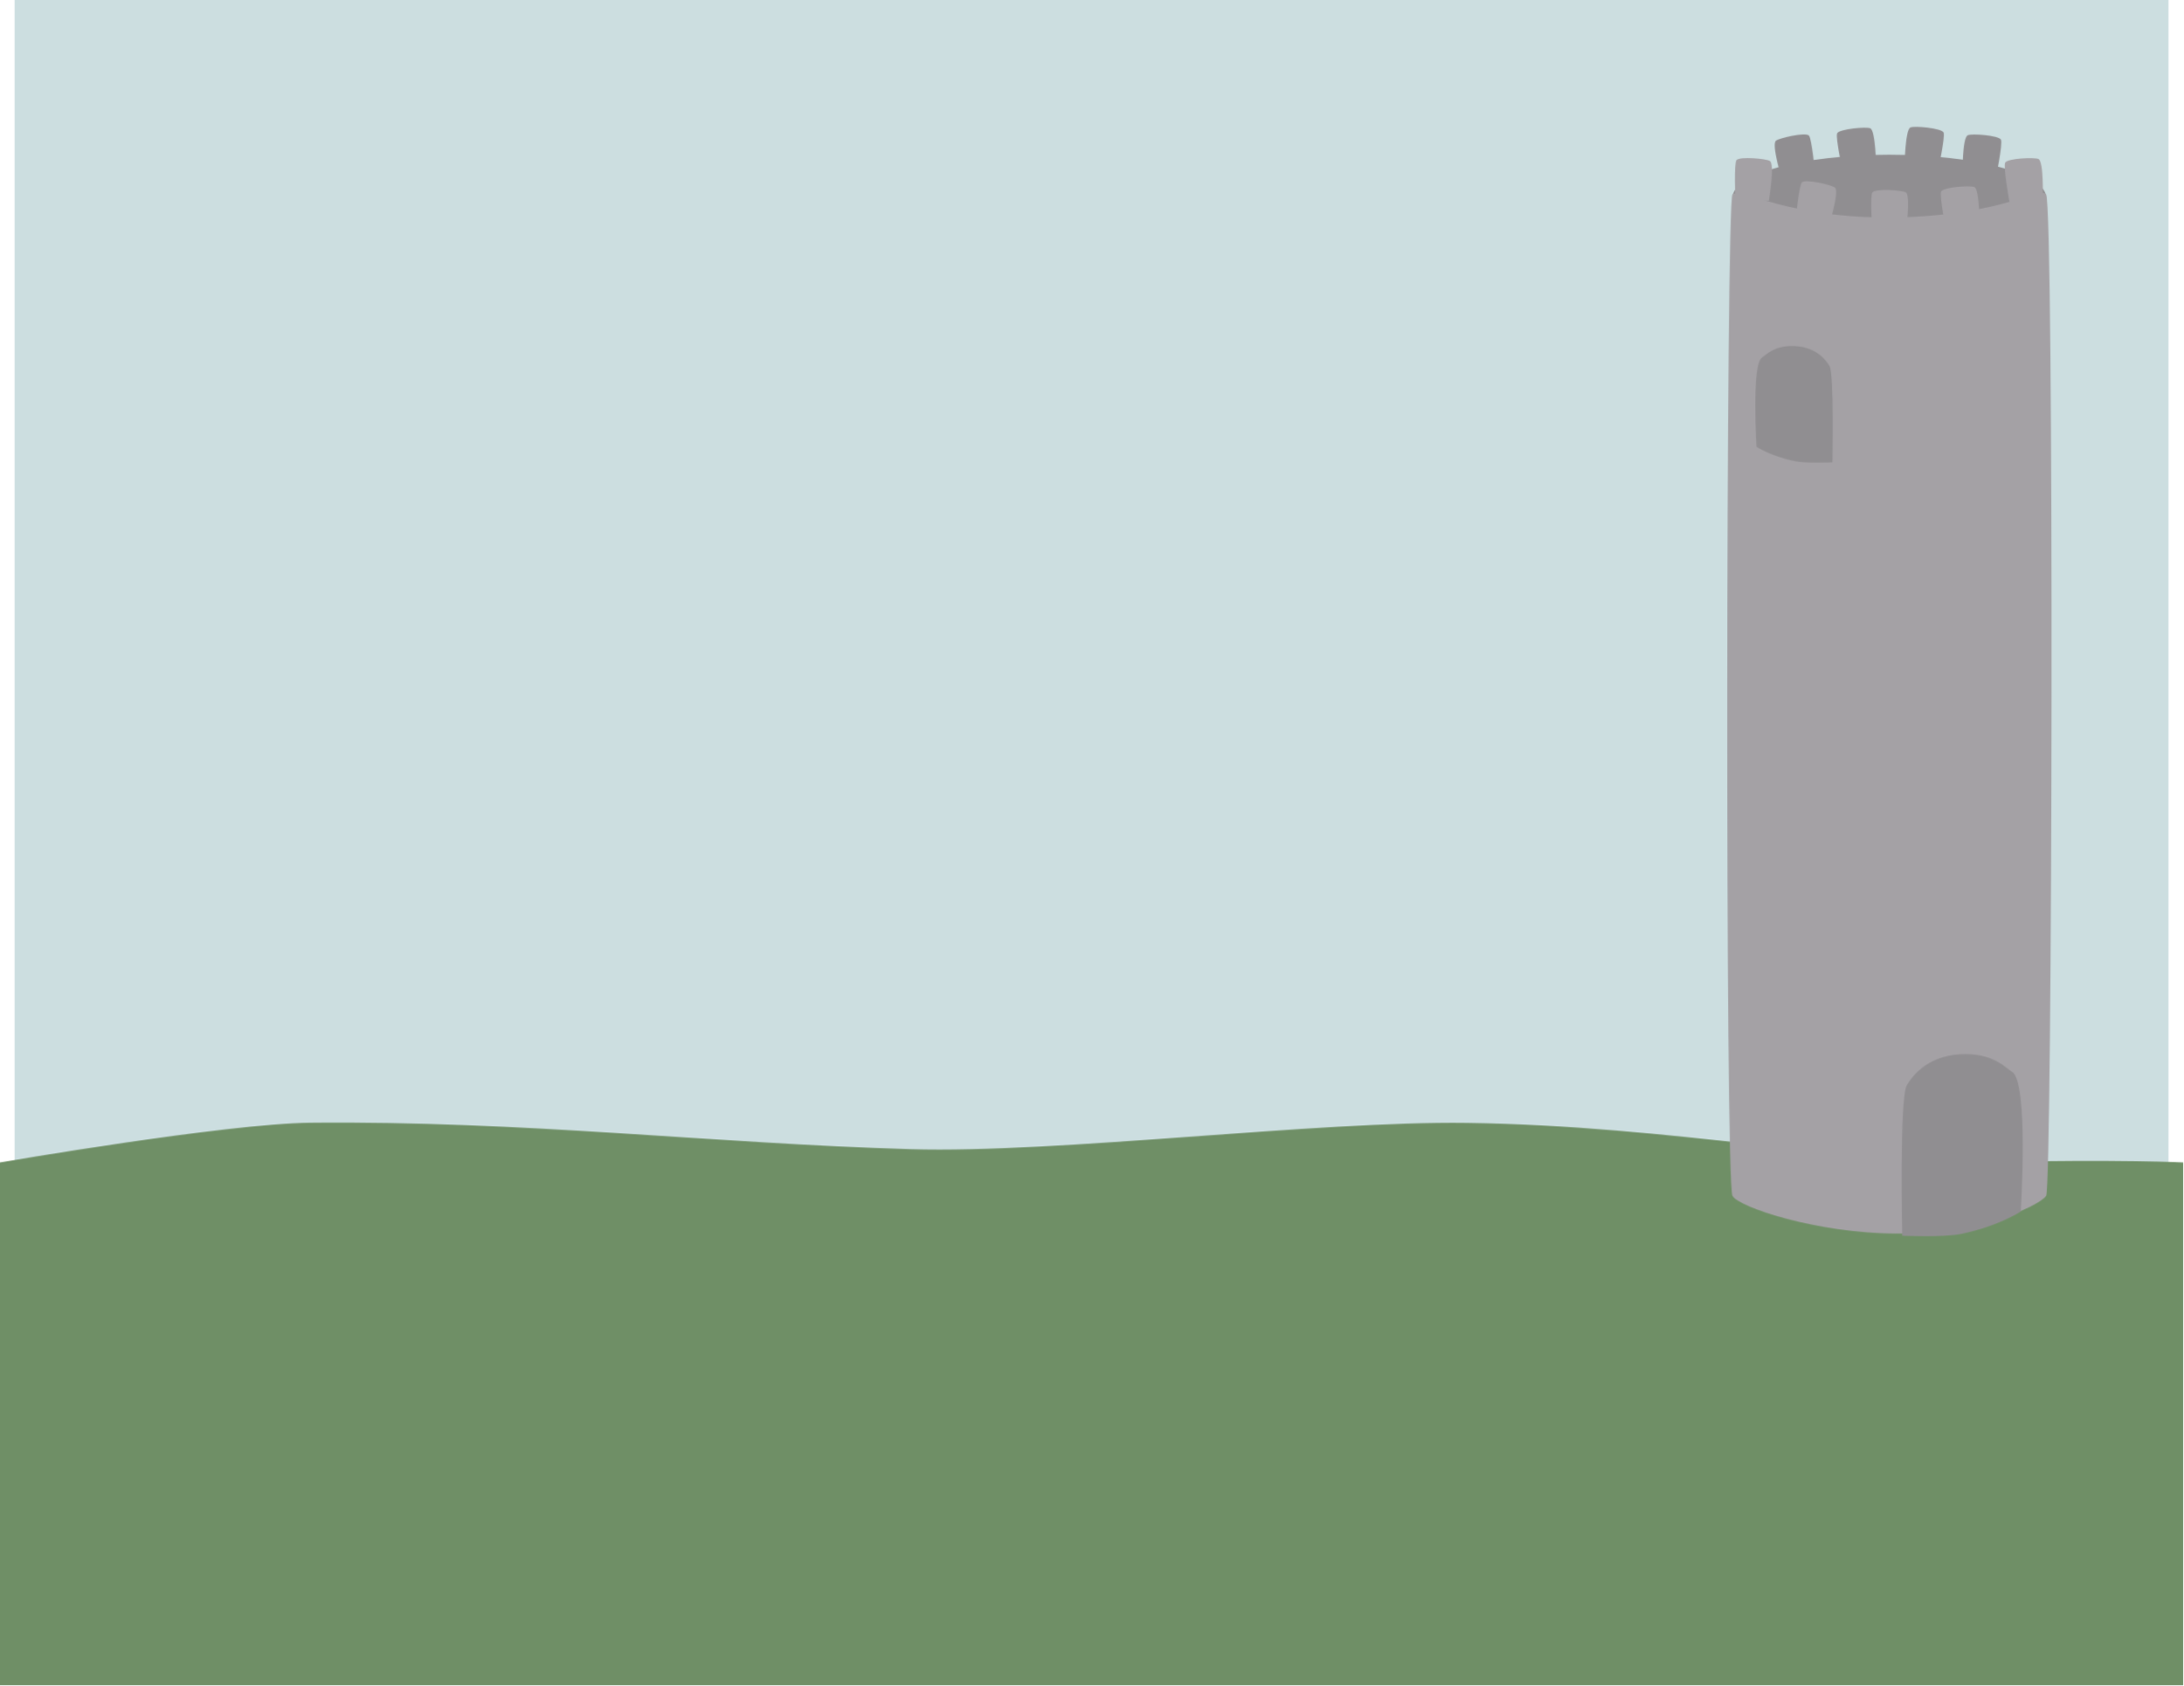
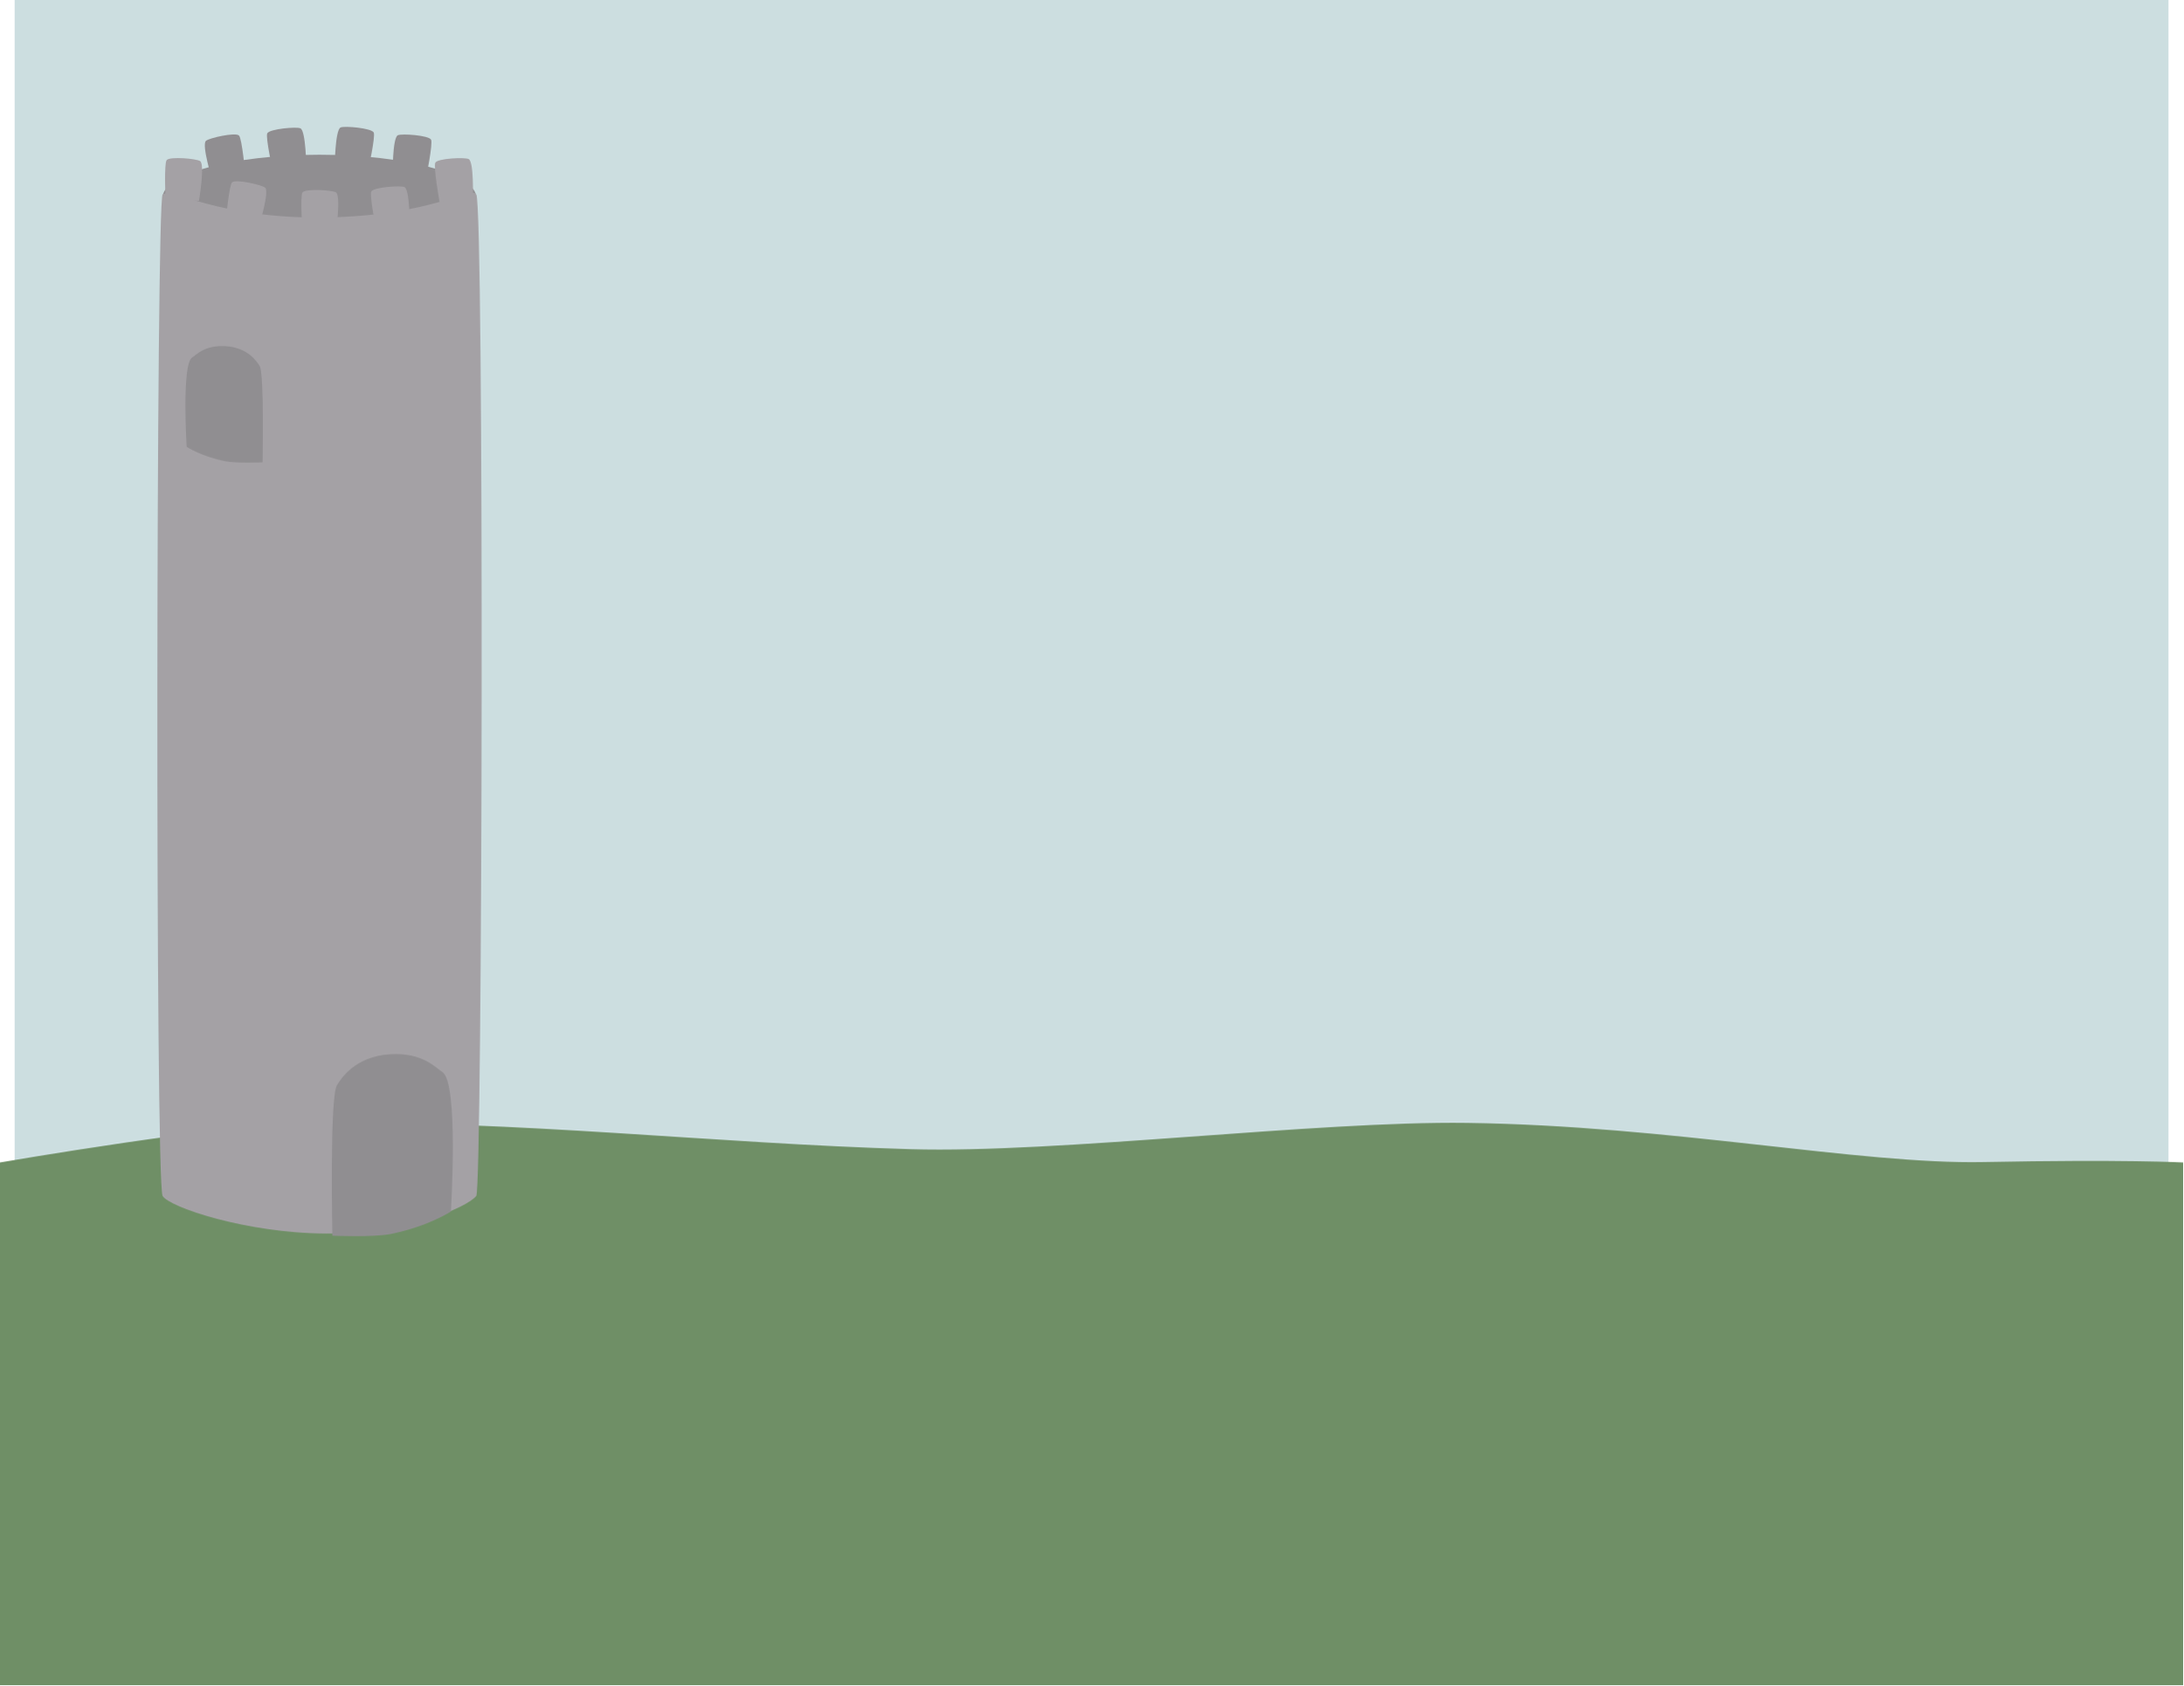
<svg xmlns="http://www.w3.org/2000/svg" version="1.1" width="522" height="403" viewBox="0,0,522,403">
  <g transform="translate(21,19.5)">
    <g stroke="none" stroke-width="0" stroke-miterlimit="10">
      <path d="M-17.5,379.5v-399h515v399z" fill="#ccdee0" />
-       <path d="M468.25,27.75c0,5.661 -16.789,10.25 -37.5,10.25c-20.711,0 -37.5,-4.589 -37.5,-10.25c0,-5.661 16.789,-10.25 37.5,-10.25c20.711,0 37.5,4.589 37.5,10.25z" fill="#908e91" />
+       <path d="M92.875,27.75c0,5.661 -16.789,10.25 -37.5,10.25c-20.711,0 -37.5,-4.589 -37.5,-10.25c0,-5.661 16.789,-10.25 37.5,-10.25c20.711,0 37.5,4.589 37.5,10.25z" fill="#908e91" />
      <path d="M-21,383.5v-125c0,0 53.89,-9.3 74.25,-9.5c50.972,-0.5 95.916,4.937 143.505,6.326c35.051,1.023 97.181,-6.77 133.008,-6.285c48.705,0.66 93.904,9.947 123.494,9.364c33.755,-0.665 47.743,0.095 47.743,0.095v125z" fill="#6f8f66" />
-       <path d="M393.25,266.5c-1.799,-3.101 -1.542,-238.262 0,-239.5c2.219,-1.781 12.948,5.811 38.5,5.5c26.391,-0.364 35.001,-7.638 36.5,-5.5c1.907,2.72 1.503,237.598 0,239.5c-2.268,2.869 -17.124,9.11 -36,9c-19.068,-0.111 -37.445,-6.32 -39,-9z" fill="#a4a1a5" />
-       <path d="M393.946,28.277c0,0 -0.374,-8.693 0.279,-9.493c0.754,-0.925 7.139,-0.348 7.997,0.235c1.202,0.817 -0.279,9.493 -0.279,9.493z" fill="#a4a1a5" />
-       <path d="M459.475,28.818c0,0 -1.542,-8.563 -1.003,-9.444c0.623,-1.019 7.027,-1.307 7.955,-0.845c1.301,0.647 1.003,9.444 1.003,9.444z" fill="#a4a1a5" />
-       <path d="M426.7,36c0,0 -0.629,-8.678 0,-9.498c0.727,-0.947 7.126,-0.558 8,0c1.225,0.781 0,9.498 0,9.498z" fill="#a4a1a5" />
-       <path d="M444.392,35.696c0,0 -1.755,-8.522 -1.239,-9.416c0.597,-1.034 6.992,-1.482 7.932,-1.043c1.316,0.615 1.239,9.416 1.239,9.416z" fill="#a4a1a5" />
-       <path d="M408.346,33.472c0,0 0.77,-8.666 1.523,-9.375c0.869,-0.818 7.123,0.592 7.897,1.282c1.084,0.967 -1.523,9.375 -1.523,9.375z" fill="#a4a1a5" />
-       <path d="M419.694,21.758c0,0 -1.911,-8.488 -1.411,-9.392c0.578,-1.045 6.964,-1.61 7.911,-1.189c1.327,0.59 1.411,9.392 1.411,9.392z" fill="#908e91" />
-       <path d="M448.259,22.253c0,0 -0.078,-8.802 1.239,-9.416c0.94,-0.439 7.335,0.01 7.932,1.043c0.517,0.895 -1.239,9.416 -1.239,9.416z" fill="#908e91" />
-       <path d="M405.133,23.555c0,0 -2.606,-8.407 -1.523,-9.375c0.774,-0.691 7.027,-2.101 7.897,-1.282c0.752,0.708 1.523,9.375 1.523,9.375z" fill="#908e91" />
-       <path d="M434.399,20.369c0,0 0.084,-8.802 1.411,-9.392c0.948,-0.421 7.333,0.144 7.911,1.189c0.5,0.904 -1.411,9.392 -1.411,9.392z" fill="#908e91" />
-       <path d="M433.844,276.017c0,0 -0.701,-33.084 1.098,-36.003c1.039,-1.686 4.402,-6.876 12.678,-7.389c7.934,-0.492 11.04,3.365 12.476,4.205c4.023,2.352 2.08,33.4 2.08,33.4c0,0 -5.329,3.53 -14.312,5.367c-4.114,0.842 -14.02,0.419 -14.02,0.419z" fill="#908e91" />
-       <path d="M408.172,90.786c-5.751,-1.176 -9.163,-3.436 -9.163,-3.436c0,0 -1.244,-19.877 1.332,-21.382c0.919,-0.537 2.908,-3.007 7.987,-2.692c5.298,0.328 7.451,3.651 8.116,4.731c1.151,1.868 0.703,23.048 0.703,23.048c0,0 -6.341,0.27 -8.975,-0.269z" fill="#908e91" />
+       <path d="M17.875,266.5c-1.799,-3.101 -1.542,-238.262 0,-239.5c2.219,-1.781 12.948,5.811 38.5,5.5c26.391,-0.364 35.001,-7.638 36.5,-5.5c1.907,2.72 1.503,237.598 0,239.5c-2.268,2.869 -17.124,9.11 -36,9c-19.068,-0.111 -37.445,-6.32 -39,-9z" fill="#a4a1a5" />
+       <path d="M18.57,28.277c0,0 -0.374,-8.693 0.279,-9.493c0.754,-0.925 7.139,-0.348 7.997,0.235c1.202,0.817 -0.279,9.493 -0.279,9.493z" fill="#a4a1a5" />
+       <path d="M84.1,28.818c0,0 -1.542,-8.563 -1.003,-9.444c0.623,-1.019 7.027,-1.307 7.955,-0.845c1.301,0.647 1.003,9.444 1.003,9.444z" fill="#a4a1a5" />
+       <path d="M51.325,36c0,0 -0.629,-8.678 0,-9.498c0.727,-0.947 7.126,-0.558 8,0c1.225,0.781 0,9.498 0,9.498z" fill="#a4a1a5" />
+       <path d="M69.017,35.696c0,0 -1.755,-8.522 -1.239,-9.416c0.597,-1.034 6.992,-1.482 7.932,-1.043c1.316,0.615 1.239,9.416 1.239,9.416z" fill="#a4a1a5" />
+       <path d="M32.971,33.472c0,0 0.77,-8.666 1.523,-9.375c0.869,-0.818 7.123,0.592 7.897,1.282c1.084,0.967 -1.523,9.375 -1.523,9.375z" fill="#a4a1a5" />
+       <path d="M44.319,21.758c0,0 -1.911,-8.488 -1.411,-9.392c0.578,-1.045 6.964,-1.61 7.911,-1.189c1.327,0.59 1.411,9.392 1.411,9.392z" fill="#908e91" />
+       <path d="M72.884,22.253c0,0 -0.078,-8.802 1.239,-9.416c0.94,-0.439 7.335,0.01 7.932,1.043c0.517,0.895 -1.239,9.416 -1.239,9.416z" fill="#908e91" />
+       <path d="M29.757,23.555c0,0 -2.606,-8.407 -1.523,-9.375c0.774,-0.691 7.027,-2.101 7.897,-1.282c0.752,0.708 1.523,9.375 1.523,9.375z" fill="#908e91" />
+       <path d="M59.024,20.369c0,0 0.084,-8.802 1.411,-9.392c0.948,-0.421 7.333,0.144 7.911,1.189c0.5,0.904 -1.411,9.392 -1.411,9.392z" fill="#908e91" />
+       <path d="M58.468,276.017c0,0 -0.701,-33.084 1.098,-36.003c1.039,-1.686 4.402,-6.876 12.678,-7.389c7.934,-0.492 11.04,3.365 12.476,4.205c4.023,2.352 2.08,33.4 2.08,33.4c0,0 -5.329,3.53 -14.312,5.367c-4.114,0.842 -14.02,0.419 -14.02,0.419z" fill="#908e91" />
+       <path d="M32.797,90.786c-5.751,-1.176 -9.163,-3.436 -9.163,-3.436c0,0 -1.244,-19.877 1.332,-21.382c0.919,-0.537 2.908,-3.007 7.987,-2.692c5.298,0.328 7.451,3.651 8.116,4.731c1.151,1.868 0.703,23.048 0.703,23.048c0,0 -6.341,0.27 -8.975,-0.269z" fill="#908e91" />
    </g>
  </g>
</svg>
